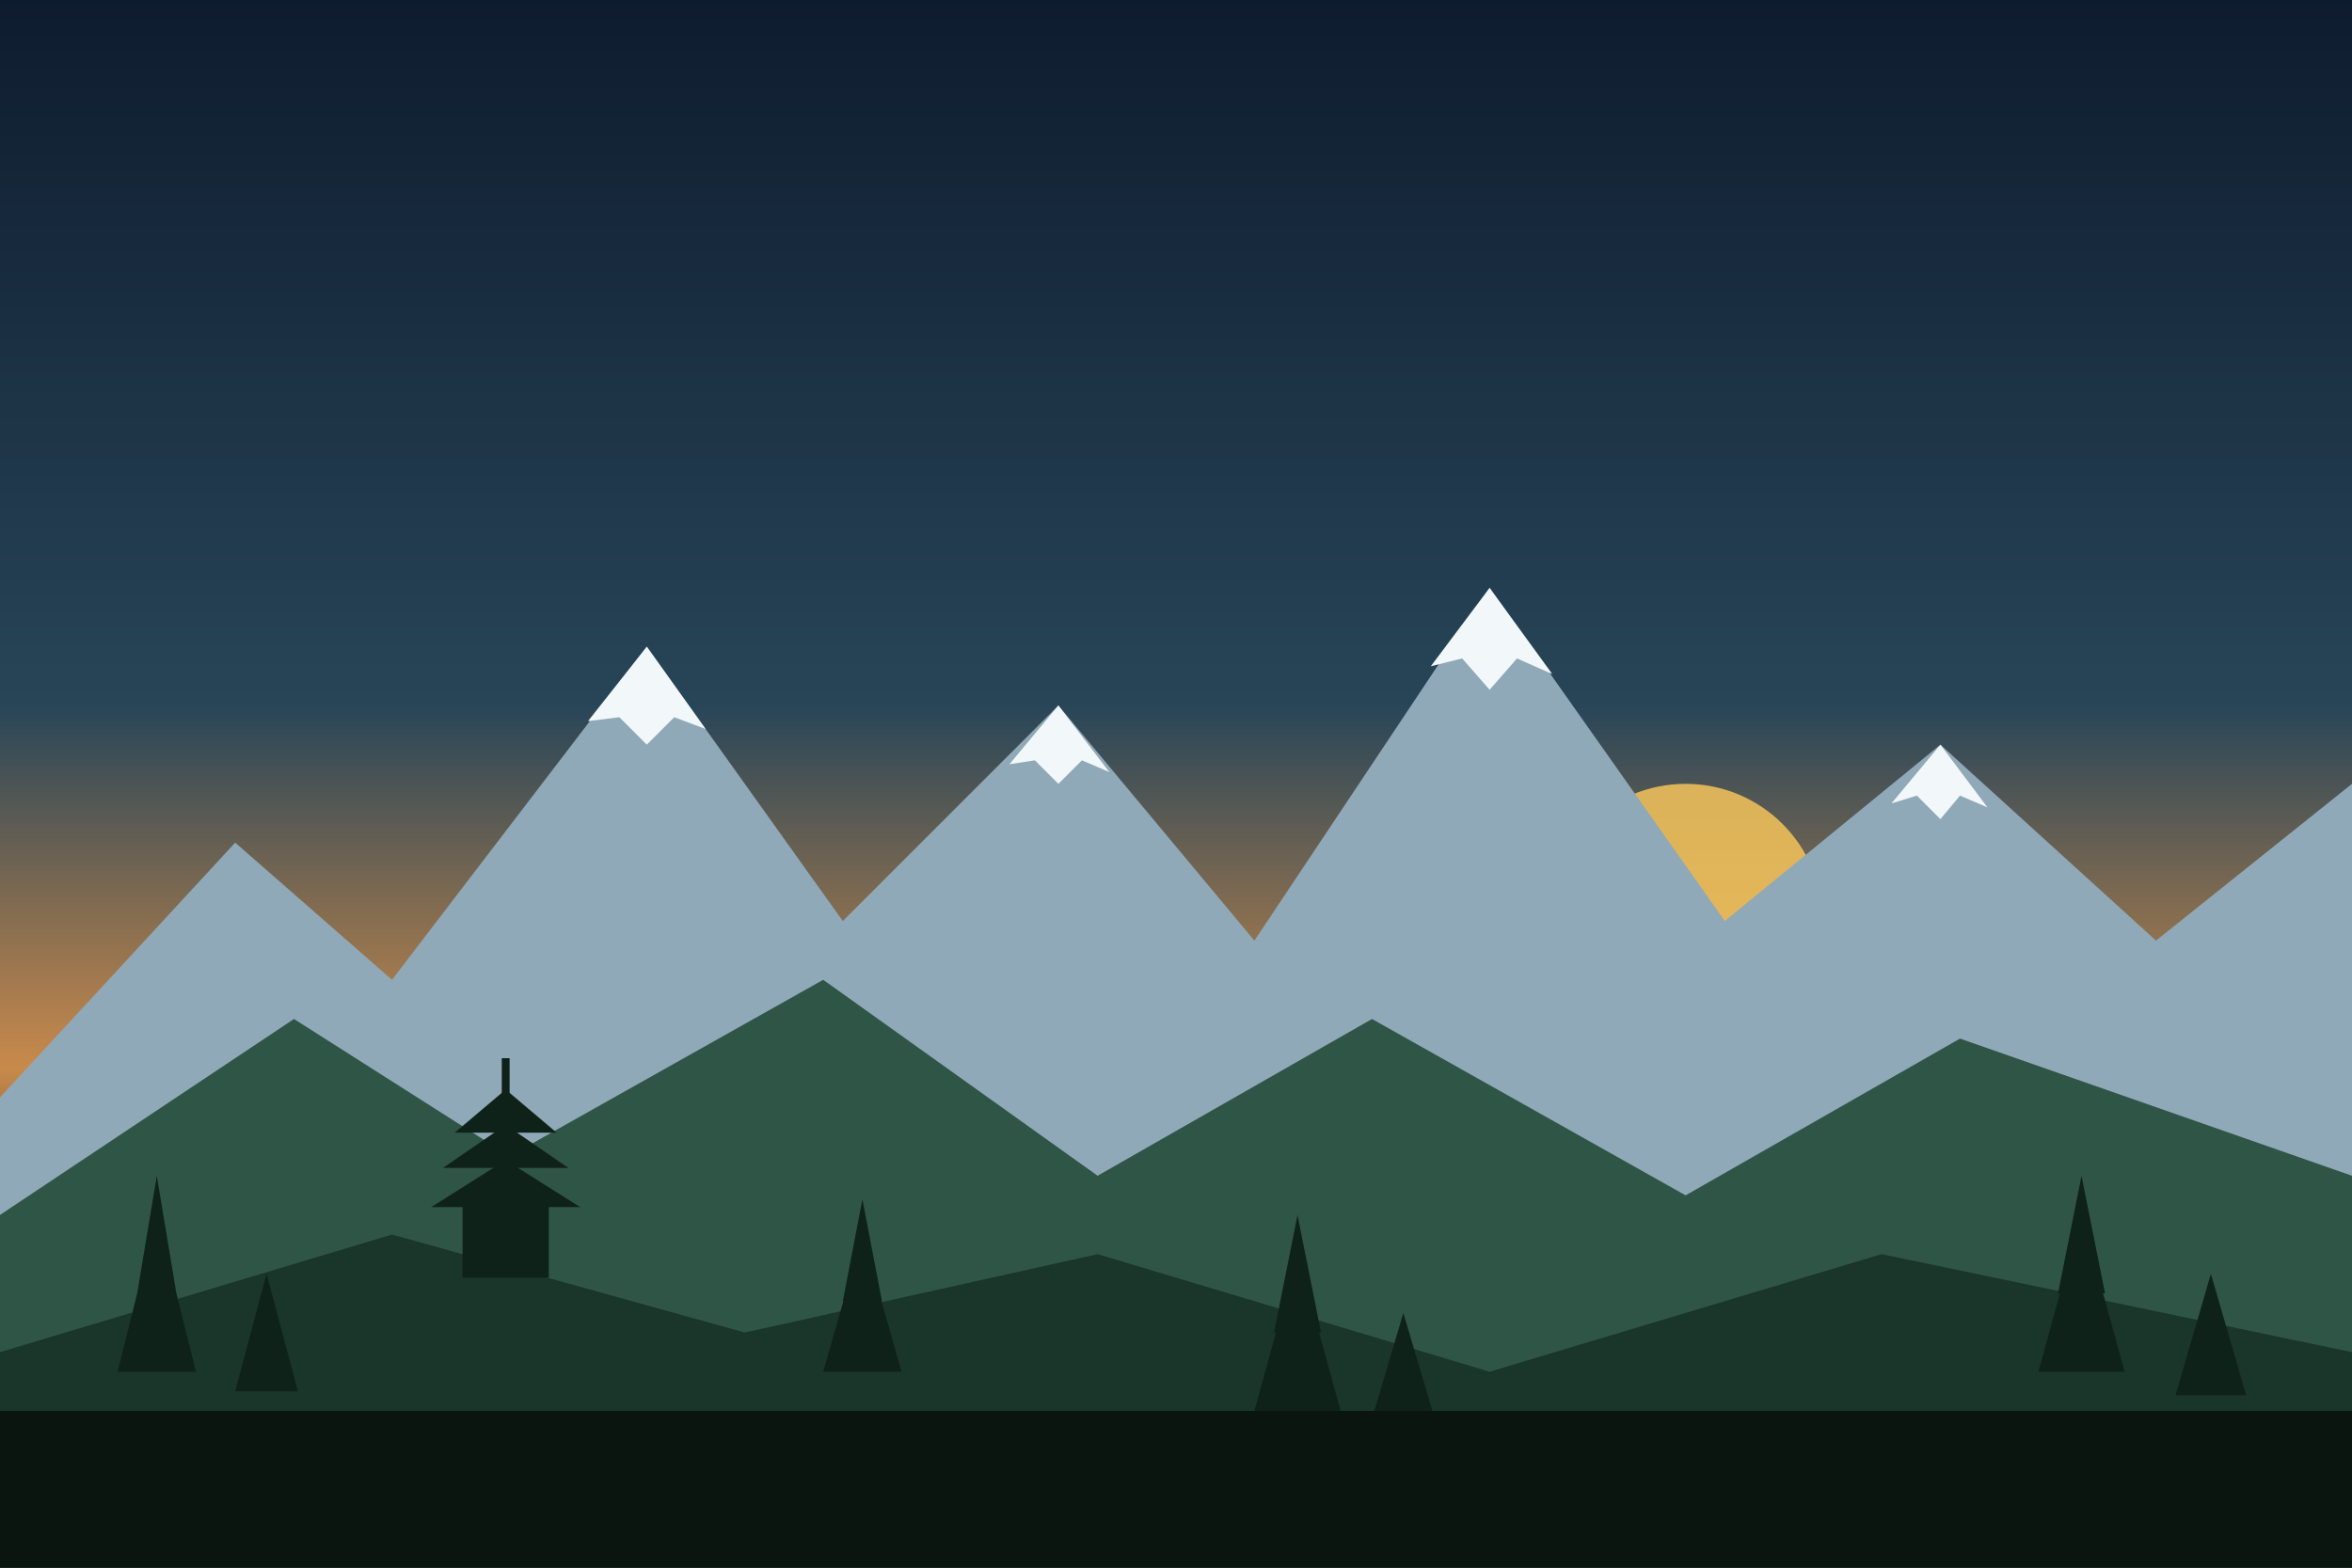
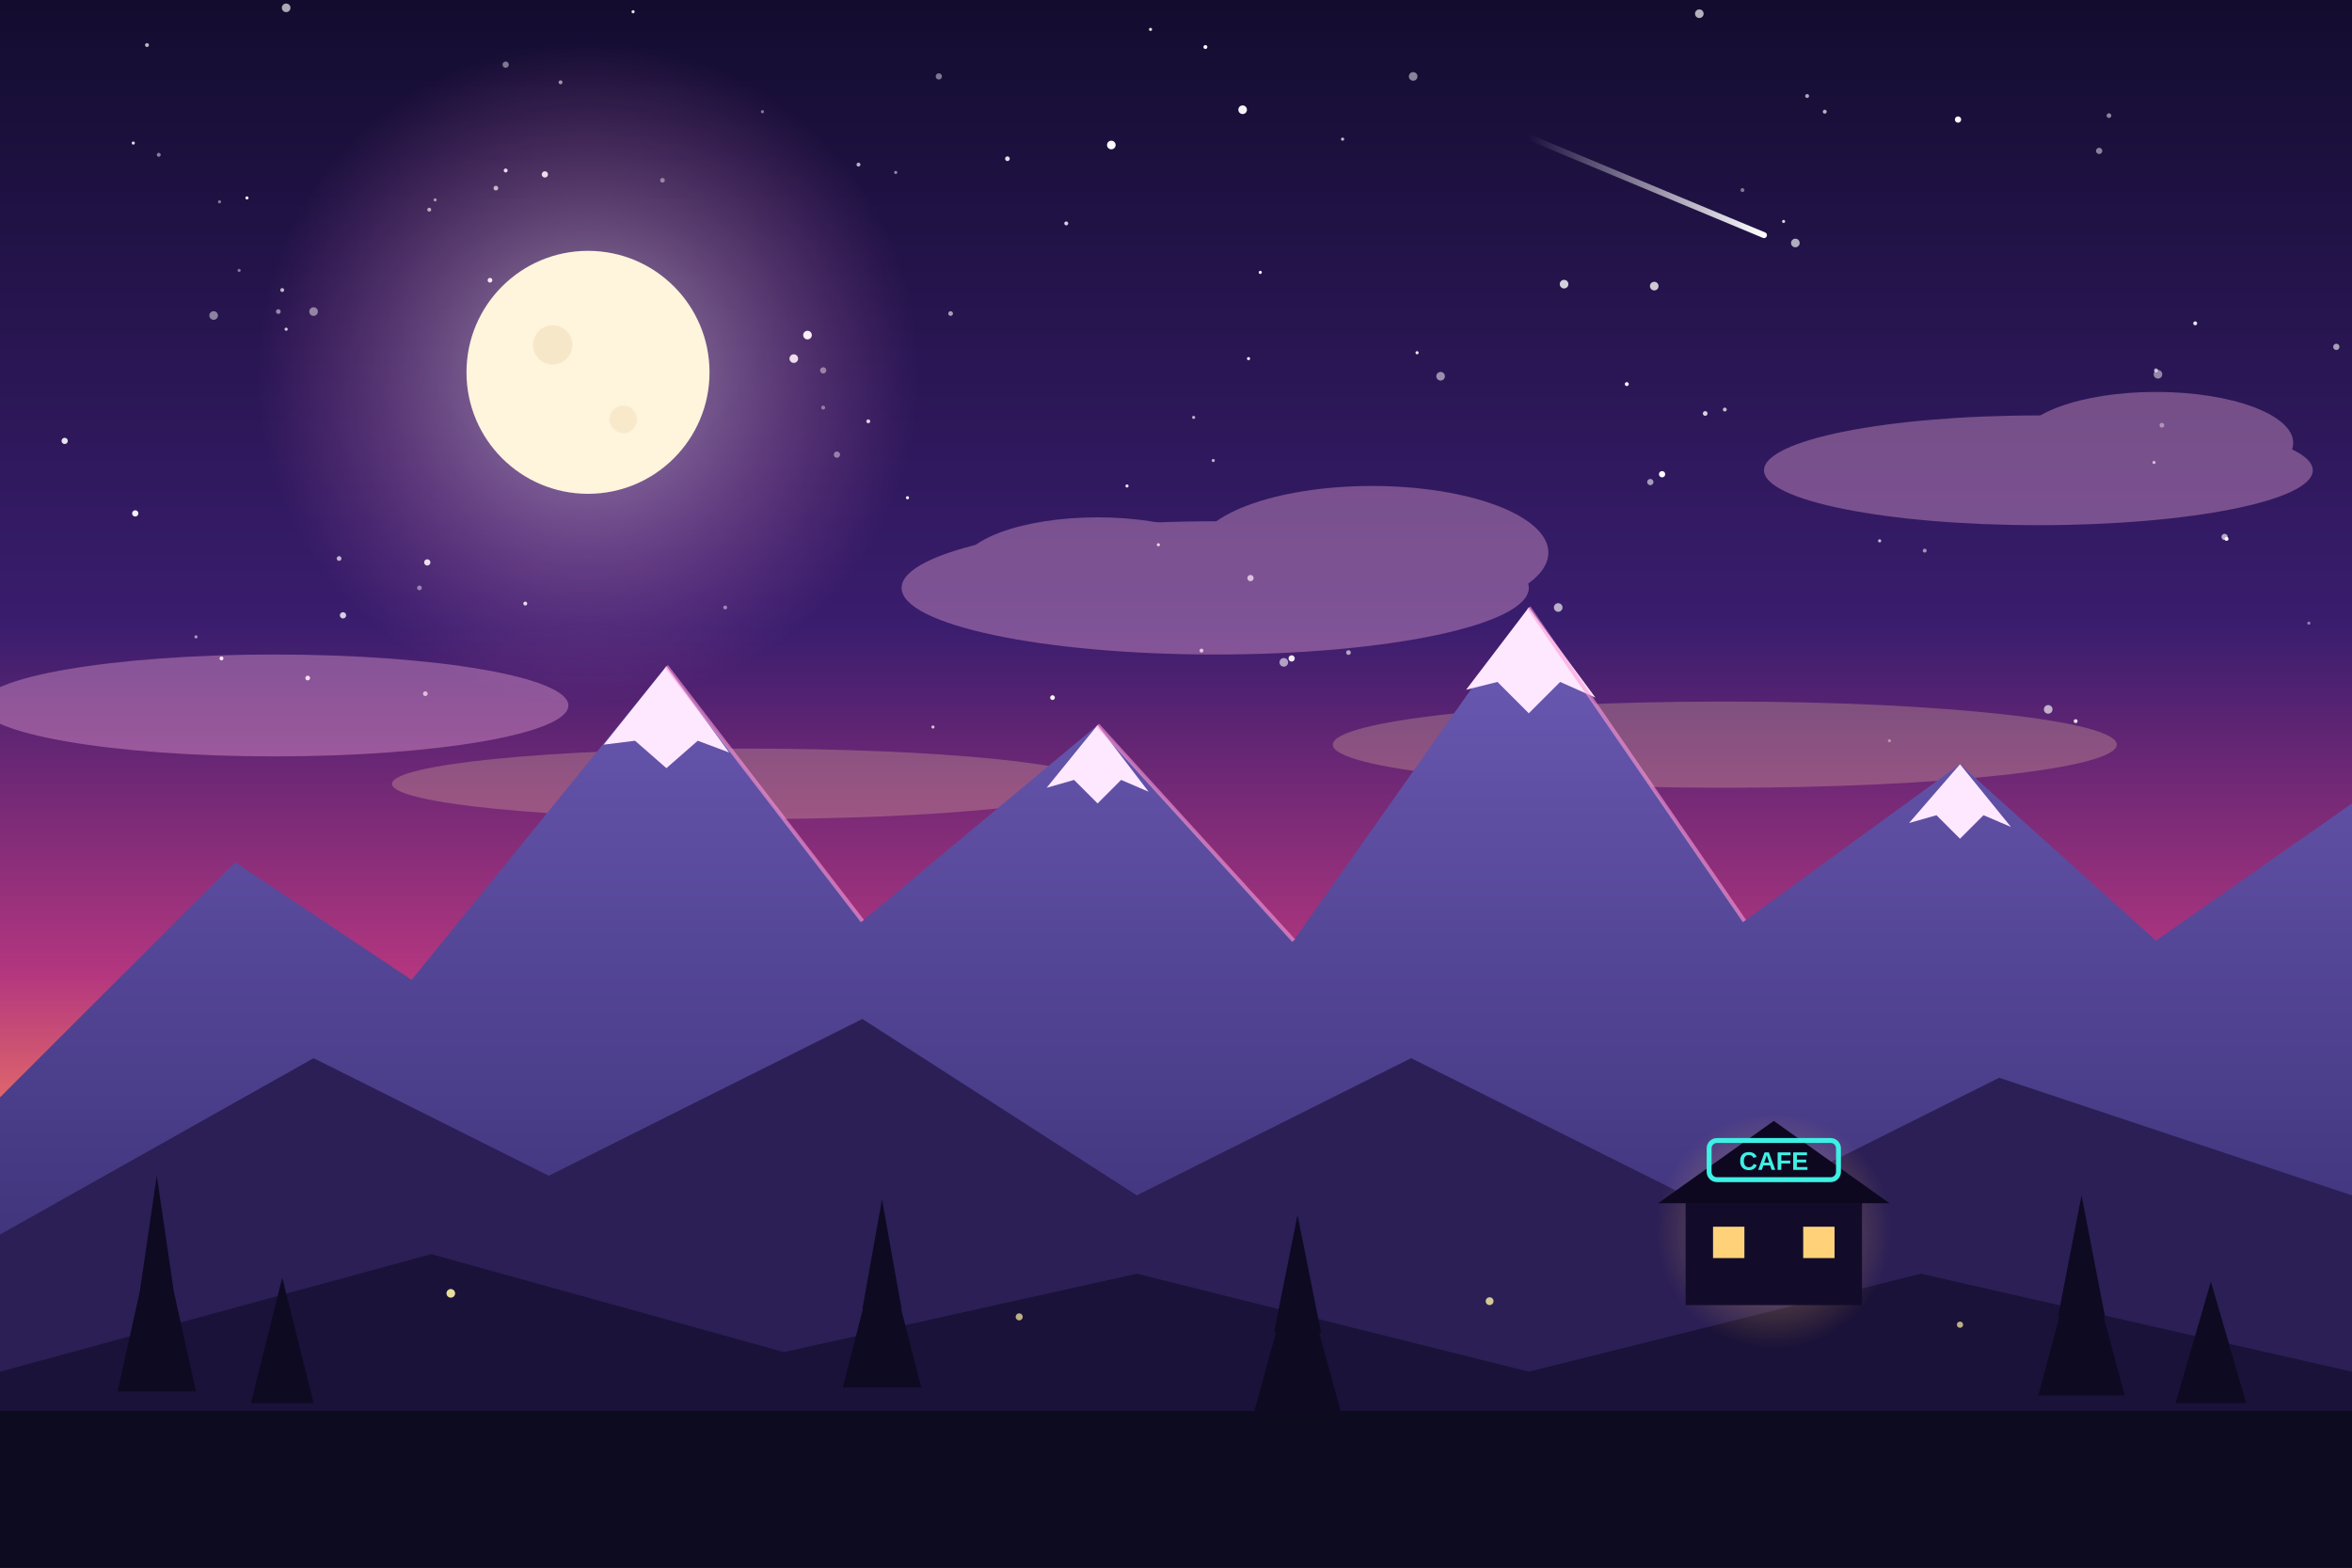
<svg xmlns="http://www.w3.org/2000/svg" viewBox="0 0 1200 800" preserveAspectRatio="xMidYMax slice">
  <defs>
    <linearGradient id="sky" x1="0" y1="0" x2="0" y2="1">
-       <stop offset="0" stop-color="#0e1b2e" />
-       <stop offset="0.45" stop-color="#284558" />
-       <stop offset="0.68" stop-color="#c98a4b" />
-       <stop offset="0.8" stop-color="#3a3a2a" />
+       <stop offset="0" stop-color="#120c2e" />
+       <stop offset="0.4" stop-color="#3a1d6e" />
+       <stop offset="0.62" stop-color="#b3367f" />
+       <stop offset="0.76" stop-color="#ff8a5c" />
+       <stop offset="0.86" stop-color="#3b1f4f" />
    </linearGradient>
+     <radialGradient id="moonGlow">
+       <stop offset="0" stop-color="#fff6e0" stop-opacity="0.9" />
+       <stop offset="0.35" stop-color="#ffd1f0" stop-opacity="0.35" />
+       <stop offset="1" stop-color="#ff7bd0" stop-opacity="0" />
+     </radialGradient>
+     <linearGradient id="peak" x1="0" y1="0" x2="0" y2="1">
+       <stop offset="0" stop-color="#6c5bb5" />
+       <stop offset="1" stop-color="#2a2160" />
+     </linearGradient>
+     <linearGradient id="star" x1="0" y1="0" x2="1" y2="0">
+       <stop offset="0" stop-color="#fff" stop-opacity="0" />
+       <stop offset="1" stop-color="#fff" />
+     </linearGradient>
+     <radialGradient id="window">
+       <stop offset="0" stop-color="#ffe9a8" />
+       <stop offset="1" stop-color="#ffb347" stop-opacity="0" />
+     </radialGradient>
  </defs>
  <rect width="1200" height="800" fill="url(#sky)" />
-   <circle cx="860" cy="470" r="70" fill="#f4c35a" opacity="0.85" />
-   <path d="M0 560 L120 430 L200 500 L330 330 L430 470 L540 360 L640 480 L760 300 L880 470 L990 380 L1100 480 L1200 400 L1200 800 L0 800 Z" fill="#8fa9b8" />
-   <path d="M300 368 L330 330 L360 372 L344 366 L330 380 L316 366 Z M730 340 L760 300 L792 344 L774 336 L760 352 L746 336 Z M515 390 L540 360 L566 394 L552 388 L540 400 L528 388 Z M965 410 L990 380 L1014 412 L1000 406 L990 418 L978 406 Z" fill="#f2f7fa" />
-   <path d="M0 620 L150 520 L260 590 L420 500 L560 600 L700 520 L860 610 L1000 530 L1200 600 L1200 800 L0 800 Z" fill="#2f5546" />
-   <path d="M0 690 L200 630 L380 680 L560 640 L760 700 L960 640 L1200 690 L1200 800 L0 800 Z" fill="#1a3529" />
-   <g fill="#0f2219">
-     <rect x="236" y="612" width="44" height="40" />
-     <path d="M220 616 L258 592 L296 616 Z" />
-     <path d="M226 596 L258 574 L290 596 Z" />
-     <path d="M232 578 L258 556 L284 578 Z" />
-     <rect x="256" y="540" width="4" height="18" />
+   <g>
+     <circle cx="389" cy="57" r="0.8" fill="#fff" opacity="0.44" />
+     <circle cx="643" cy="139" r="0.8" fill="#fff" opacity="0.95" />
+     <circle cx="258" cy="33" r="1.6" fill="#fff" opacity="0.44" />
+     <circle cx="109" cy="161" r="2.2" fill="#fff" opacity="0.47" />
+     <circle cx="268" cy="238" r="0.8" fill="#fff" opacity="0.75" />
+     <circle cx="476" cy="371" r="0.8" fill="#fff" opacity="0.73" />
+     <circle cx="160" cy="159" r="2.2" fill="#fff" opacity="0.47" />
+     <circle cx="370" cy="310" r="1" fill="#fff" opacity="0.46" />
+     <circle cx="685" cy="71" r="0.8" fill="#fff" opacity="0.73" />
+     <circle cx="75" cy="23" r="1" fill="#fff" opacity="0.7" />
+     <circle cx="638" cy="295" r="1.6" fill="#fff" opacity="0.75" />
+     <circle cx="544" cy="114" r="1" fill="#fff" opacity="0.82" />
+     <circle cx="293" cy="218" r="2.2" fill="#fff" opacity="0.7" />
+     <circle cx="412" cy="171" r="2.2" fill="#fff" opacity="0.99" />
+     <circle cx="142" cy="159" r="1.2" fill="#fff" opacity="0.49" />
+     <circle cx="587" cy="15" r="0.8" fill="#fff" opacity="0.86" />
+     <circle cx="688" cy="333" r="1.2" fill="#fff" opacity="0.6" />
+     <circle cx="420" cy="189" r="1.6" fill="#fff" opacity="0.44" />
+     <circle cx="112" cy="103" r="0.8" fill="#fff" opacity="0.44" />
+     <circle cx="842" cy="246" r="1.6" fill="#fff" opacity="0.57" />
+     <circle cx="463" cy="254" r="0.8" fill="#fff" opacity="0.96" />
+     <circle cx="427" cy="232" r="1.6" fill="#fff" opacity="0.44" />
+     <circle cx="922" cy="49" r="1" fill="#fff" opacity="0.64" />
+     <circle cx="1100" cy="189" r="1" fill="#fff" opacity="0.67" />
+     <circle cx="659" cy="336" r="1.6" fill="#fff" opacity="0.92" />
+     <circle cx="334" cy="158" r="1.2" fill="#fff" opacity="0.81" />
+     <circle cx="457" cy="88" r="0.8" fill="#fff" opacity="0.51" />
+     <circle cx="278" cy="89" r="1.6" fill="#fff" opacity="0.9" />
+     <circle cx="219" cy="107" r="1" fill="#fff" opacity="0.65" />
+     <circle cx="443" cy="215" r="1" fill="#fff" opacity="0.81" />
+     <circle cx="619" cy="235" r="0.8" fill="#fff" opacity="0.67" />
+     <circle cx="1045" cy="362" r="2.2" fill="#fff" opacity="0.64" />
+     <circle cx="479" cy="39" r="1.6" fill="#fff" opacity="0.44" />
+     <circle cx="81" cy="79" r="1" fill="#fff" opacity="0.47" />
+     <circle cx="721" cy="39" r="2.2" fill="#fff" opacity="0.49" />
+     <circle cx="122" cy="138" r="0.8" fill="#fff" opacity="0.44" />
+     <circle cx="250" cy="143" r="1.2" fill="#fff" opacity="0.97" />
+     <circle cx="723" cy="180" r="0.8" fill="#fff" opacity="0.91" />
+     <circle cx="1192" cy="177" r="1.6" fill="#fff" opacity="0.59" />
+     <circle cx="173" cy="285" r="1.2" fill="#fff" opacity="0.69" />
+     <circle cx="830" cy="196" r="1" fill="#fff" opacity="0.97" />
+     <circle cx="634" cy="56" r="2.2" fill="#fff" opacity="0.95" />
+     <circle cx="910" cy="113" r="0.8" fill="#fff" opacity="0.82" />
+     <circle cx="313" cy="139" r="1" fill="#fff" opacity="0.61" />
+     <circle cx="267" cy="206" r="2.2" fill="#fff" opacity="0.6" />
+     <circle cx="268" cy="308" r="1" fill="#fff" opacity="0.88" />
+     <circle cx="982" cy="281" r="1" fill="#fff" opacity="0.52" />
+     <circle cx="591" cy="278" r="0.8" fill="#fff" opacity="0.87" />
+     <circle cx="567" cy="74" r="2.2" fill="#fff" opacity="0.97" />
+     <circle cx="537" cy="356" r="1.2" fill="#fff" opacity="0.97" />
+     <circle cx="438" cy="84" r="1" fill="#fff" opacity="0.68" />
+     <circle cx="405" cy="183" r="2.2" fill="#fff" opacity="0.9" />
+     <circle cx="575" cy="248" r="0.8" fill="#fff" opacity="0.9" />
+     <circle cx="144" cy="148" r="1" fill="#fff" opacity="0.69" />
+     <circle cx="214" cy="300" r="1.2" fill="#fff" opacity="0.45" />
+     <circle cx="1135" cy="274" r="1.6" fill="#fff" opacity="0.64" />
+     <circle cx="1136" cy="275" r="1" fill="#fff" opacity="1.0" />
+     <circle cx="33" cy="225" r="1.6" fill="#fff" opacity="0.88" />
+     <circle cx="175" cy="314" r="1.6" fill="#fff" opacity="0.79" />
+     <circle cx="420" cy="208" r="1" fill="#fff" opacity="0.41" />
+     <circle cx="959" cy="276" r="0.8" fill="#fff" opacity="0.72" />
+     <circle cx="1120" cy="165" r="1" fill="#fff" opacity="0.9" />
+     <circle cx="253" cy="96" r="1.2" fill="#fff" opacity="0.7" />
+     <circle cx="916" cy="124" r="2.2" fill="#fff" opacity="0.65" />
+     <circle cx="157" cy="346" r="1.2" fill="#fff" opacity="0.94" />
+     <circle cx="795" cy="310" r="2.2" fill="#fff" opacity="0.65" />
+     <circle cx="1101" cy="191" r="2.2" fill="#fff" opacity="0.49" />
+     <circle cx="613" cy="332" r="1" fill="#fff" opacity="0.77" />
+     <circle cx="931" cy="57" r="1" fill="#fff" opacity="0.68" />
+     <circle cx="870" cy="211" r="1.2" fill="#fff" opacity="0.81" />
+     <circle cx="637" cy="183" r="0.8" fill="#fff" opacity="0.93" />
+     <circle cx="68" cy="73" r="0.8" fill="#fff" opacity="0.86" />
+     <circle cx="609" cy="213" r="0.8" fill="#fff" opacity="0.67" />
+     <circle cx="735" cy="192" r="2.2" fill="#fff" opacity="0.52" />
+     <circle cx="333" cy="193" r="1.6" fill="#fff" opacity="0.7" />
+     <circle cx="297" cy="199" r="1.2" fill="#fff" opacity="0.95" />
+     <circle cx="1071" cy="77" r="1.6" fill="#fff" opacity="0.48" />
+     <circle cx="146" cy="168" r="0.8" fill="#fff" opacity="0.8" />
+     <circle cx="514" cy="81" r="1.2" fill="#fff" opacity="0.87" />
+     <circle cx="1076" cy="59" r="1.2" fill="#fff" opacity="0.49" />
+     <circle cx="1059" cy="368" r="1" fill="#fff" opacity="0.85" />
+     <circle cx="113" cy="336" r="1" fill="#fff" opacity="0.99" />
+     <circle cx="999" cy="61" r="1.6" fill="#fff" opacity="1.0" />
+     <circle cx="485" cy="160" r="1.2" fill="#fff" opacity="0.59" />
+     <circle cx="867" cy="7" r="2.2" fill="#fff" opacity="0.68" />
+     <circle cx="844" cy="146" r="2.2" fill="#fff" opacity="0.77" />
+     <circle cx="615" cy="24" r="1" fill="#fff" opacity="0.98" />
+     <circle cx="126" cy="101" r="0.8" fill="#fff" opacity="0.94" />
+     <circle cx="218" cy="287" r="1.6" fill="#fff" opacity="0.91" />
+     <circle cx="811" cy="359" r="1.6" fill="#fff" opacity="0.49" />
+     <circle cx="1103" cy="217" r="1.2" fill="#fff" opacity="0.45" />
+     <circle cx="69" cy="262" r="1.6" fill="#fff" opacity="0.94" />
+     <circle cx="323" cy="6" r="0.8" fill="#fff" opacity="0.88" />
+     <circle cx="100" cy="325" r="0.8" fill="#fff" opacity="0.56" />
+     <circle cx="146" cy="4" r="2.2" fill="#fff" opacity="0.65" />
+     <circle cx="1099" cy="236" r="0.8" fill="#fff" opacity="0.72" />
+     <circle cx="286" cy="42" r="1" fill="#fff" opacity="0.56" />
+     <circle cx="217" cy="354" r="1.2" fill="#fff" opacity="0.72" />
+     <circle cx="247" cy="169" r="1" fill="#fff" opacity="0.56" />
+     <circle cx="964" cy="378" r="0.8" fill="#fff" opacity="0.41" />
+     <circle cx="880" cy="209" r="1" fill="#fff" opacity="0.71" />
+     <circle cx="295" cy="170" r="1.6" fill="#fff" opacity="0.79" />
+     <circle cx="655" cy="338" r="2.2" fill="#fff" opacity="0.58" />
+     <circle cx="258" cy="87" r="1" fill="#fff" opacity="0.9" />
+     <circle cx="848" cy="242" r="1.6" fill="#fff" opacity="0.99" />
+     <circle cx="1178" cy="318" r="0.8" fill="#fff" opacity="0.44" />
+     <circle cx="889" cy="97" r="1" fill="#fff" opacity="0.43" />
+     <circle cx="798" cy="145" r="2.2" fill="#fff" opacity="0.8" />
+     <circle cx="338" cy="92" r="1.2" fill="#fff" opacity="0.43" />
+     <circle cx="222" cy="102" r="0.8" fill="#fff" opacity="0.56" />
  </g>
-   <g fill="#0f2219">
-     <path d="M60 700 L80 620 L100 700 Z M70 660 L80 600 L90 660 Z" />
-     <path d="M120 710 L136 650 L152 710 Z" />
-     <path d="M420 700 L440 630 L460 700 Z M430 664 L440 612 L450 664 Z" />
+   <path d="M780 70 L900 120" stroke="url(#star)" stroke-width="3" stroke-linecap="round" />
+   <circle cx="300" cy="190" r="170" fill="url(#moonGlow)" />
+   <circle cx="300" cy="190" r="62" fill="#fff4dc" />
+   <circle cx="282" cy="176" r="10" fill="#f3e1c0" opacity="0.7" />
+   <circle cx="318" cy="214" r="7" fill="#f3e1c0" opacity="0.6" />
+   <g fill="#ffb6e1" opacity="0.35">
+     <ellipse cx="620" cy="300" rx="160" ry="34" />
+     <ellipse cx="700" cy="282" rx="90" ry="34" />
+     <ellipse cx="560" cy="290" rx="70" ry="26" />
+     <ellipse cx="1040" cy="240" rx="140" ry="28" />
+     <ellipse cx="1100" cy="226" rx="70" ry="26" />
+     <ellipse cx="140" cy="360" rx="150" ry="26" />
+   </g>
+   <g fill="#ffd9a8" opacity="0.25">
+     <ellipse cx="880" cy="380" rx="200" ry="22" />
+     <ellipse cx="380" cy="400" rx="180" ry="18" />
+   </g>
+   <path d="M0 560 L120 440 L210 500 L340 340 L440 470 L560 370 L660 480 L780 310 L890 470 L1000 390 L1100 480 L1200 410 L1200 800 L0 800 Z" fill="url(#peak)" />
+   <path d="M308 380 L340 340 L372 384 L356 378 L340 392 L324 378 Z M748 352 L780 310 L814 356 L796 348 L780 364 L764 348 Z M534 402 L560 370 L586 404 L572 398 L560 410 L548 398 Z M974 420 L1000 390 L1026 422 L1012 416 L1000 428 L988 416 Z" fill="#fde8ff" />
+   <path d="M340 340 L440 470 M780 310 L890 470 M560 370 L660 480" stroke="#ff9ad5" stroke-width="2" opacity="0.6" fill="none" />
+   <path d="M0 630 L160 540 L280 600 L440 520 L580 610 L720 540 L880 620 L1020 550 L1200 610 L1200 800 L0 800 Z" fill="#2b1f55" />
+   <path d="M0 700 L220 640 L400 690 L580 650 L780 700 L980 650 L1200 700 L1200 800 L0 800 Z" fill="#1a1238" />
+   <g>
+     <circle cx="905" cy="628" r="60" fill="url(#window)" opacity="0.5" />
+     <rect x="860" y="610" width="90" height="56" fill="#120c2a" />
+     <path d="M846 614 L905 572 L964 614 Z" fill="#0d0820" />
+     <rect x="874" y="626" width="16" height="16" fill="#ffd27a" />
+     <rect x="920" y="626" width="16" height="16" fill="#ffd27a" />
+     <rect x="872" y="582" width="66" height="20" rx="4" fill="none" stroke="#3ef0e4" stroke-width="2.5" />
+     <text x="905" y="597" text-anchor="middle" font-family="Arial, sans-serif" font-size="13" font-weight="700" fill="#3ef0e4">CAFE</text>
+   </g>
+   <g fill="#0e0a22">
+     <path d="M60 710 L80 620 L100 710 Z M70 668 L80 600 L90 668 Z" />
+     <path d="M128 716 L144 652 L160 716 Z" />
+     <path d="M430 708 L450 630 L470 708 Z M440 668 L450 612 L460 668 Z" />
    <path d="M640 720 L662 640 L684 720 Z M650 680 L662 620 L674 680 Z" />
-     <path d="M700 724 L716 670 L732 724 Z" />
-     <path d="M1040 700 L1062 620 L1084 700 Z M1050 660 L1062 600 L1074 660 Z" />
-     <path d="M1110 712 L1128 650 L1146 712 Z" />
+     <path d="M1040 712 L1062 630 L1084 712 Z M1050 672 L1062 610 L1074 672 Z" />
+     <path d="M1110 716 L1128 654 L1146 716 Z" />
  </g>
-   <rect y="720" width="1200" height="80" fill="#0a1510" />
+   <g fill="#fff3a6">
+     <circle cx="230" cy="660" r="2.2" opacity="0.9" />
+     <circle cx="520" cy="672" r="1.8" opacity="0.7" />
+     <circle cx="760" cy="664" r="2" opacity="0.8" />
+     <circle cx="1000" cy="676" r="1.6" opacity="0.7" />
+   </g>
+   <rect y="720" width="1200" height="80" fill="#0d0b1f" />
</svg>
